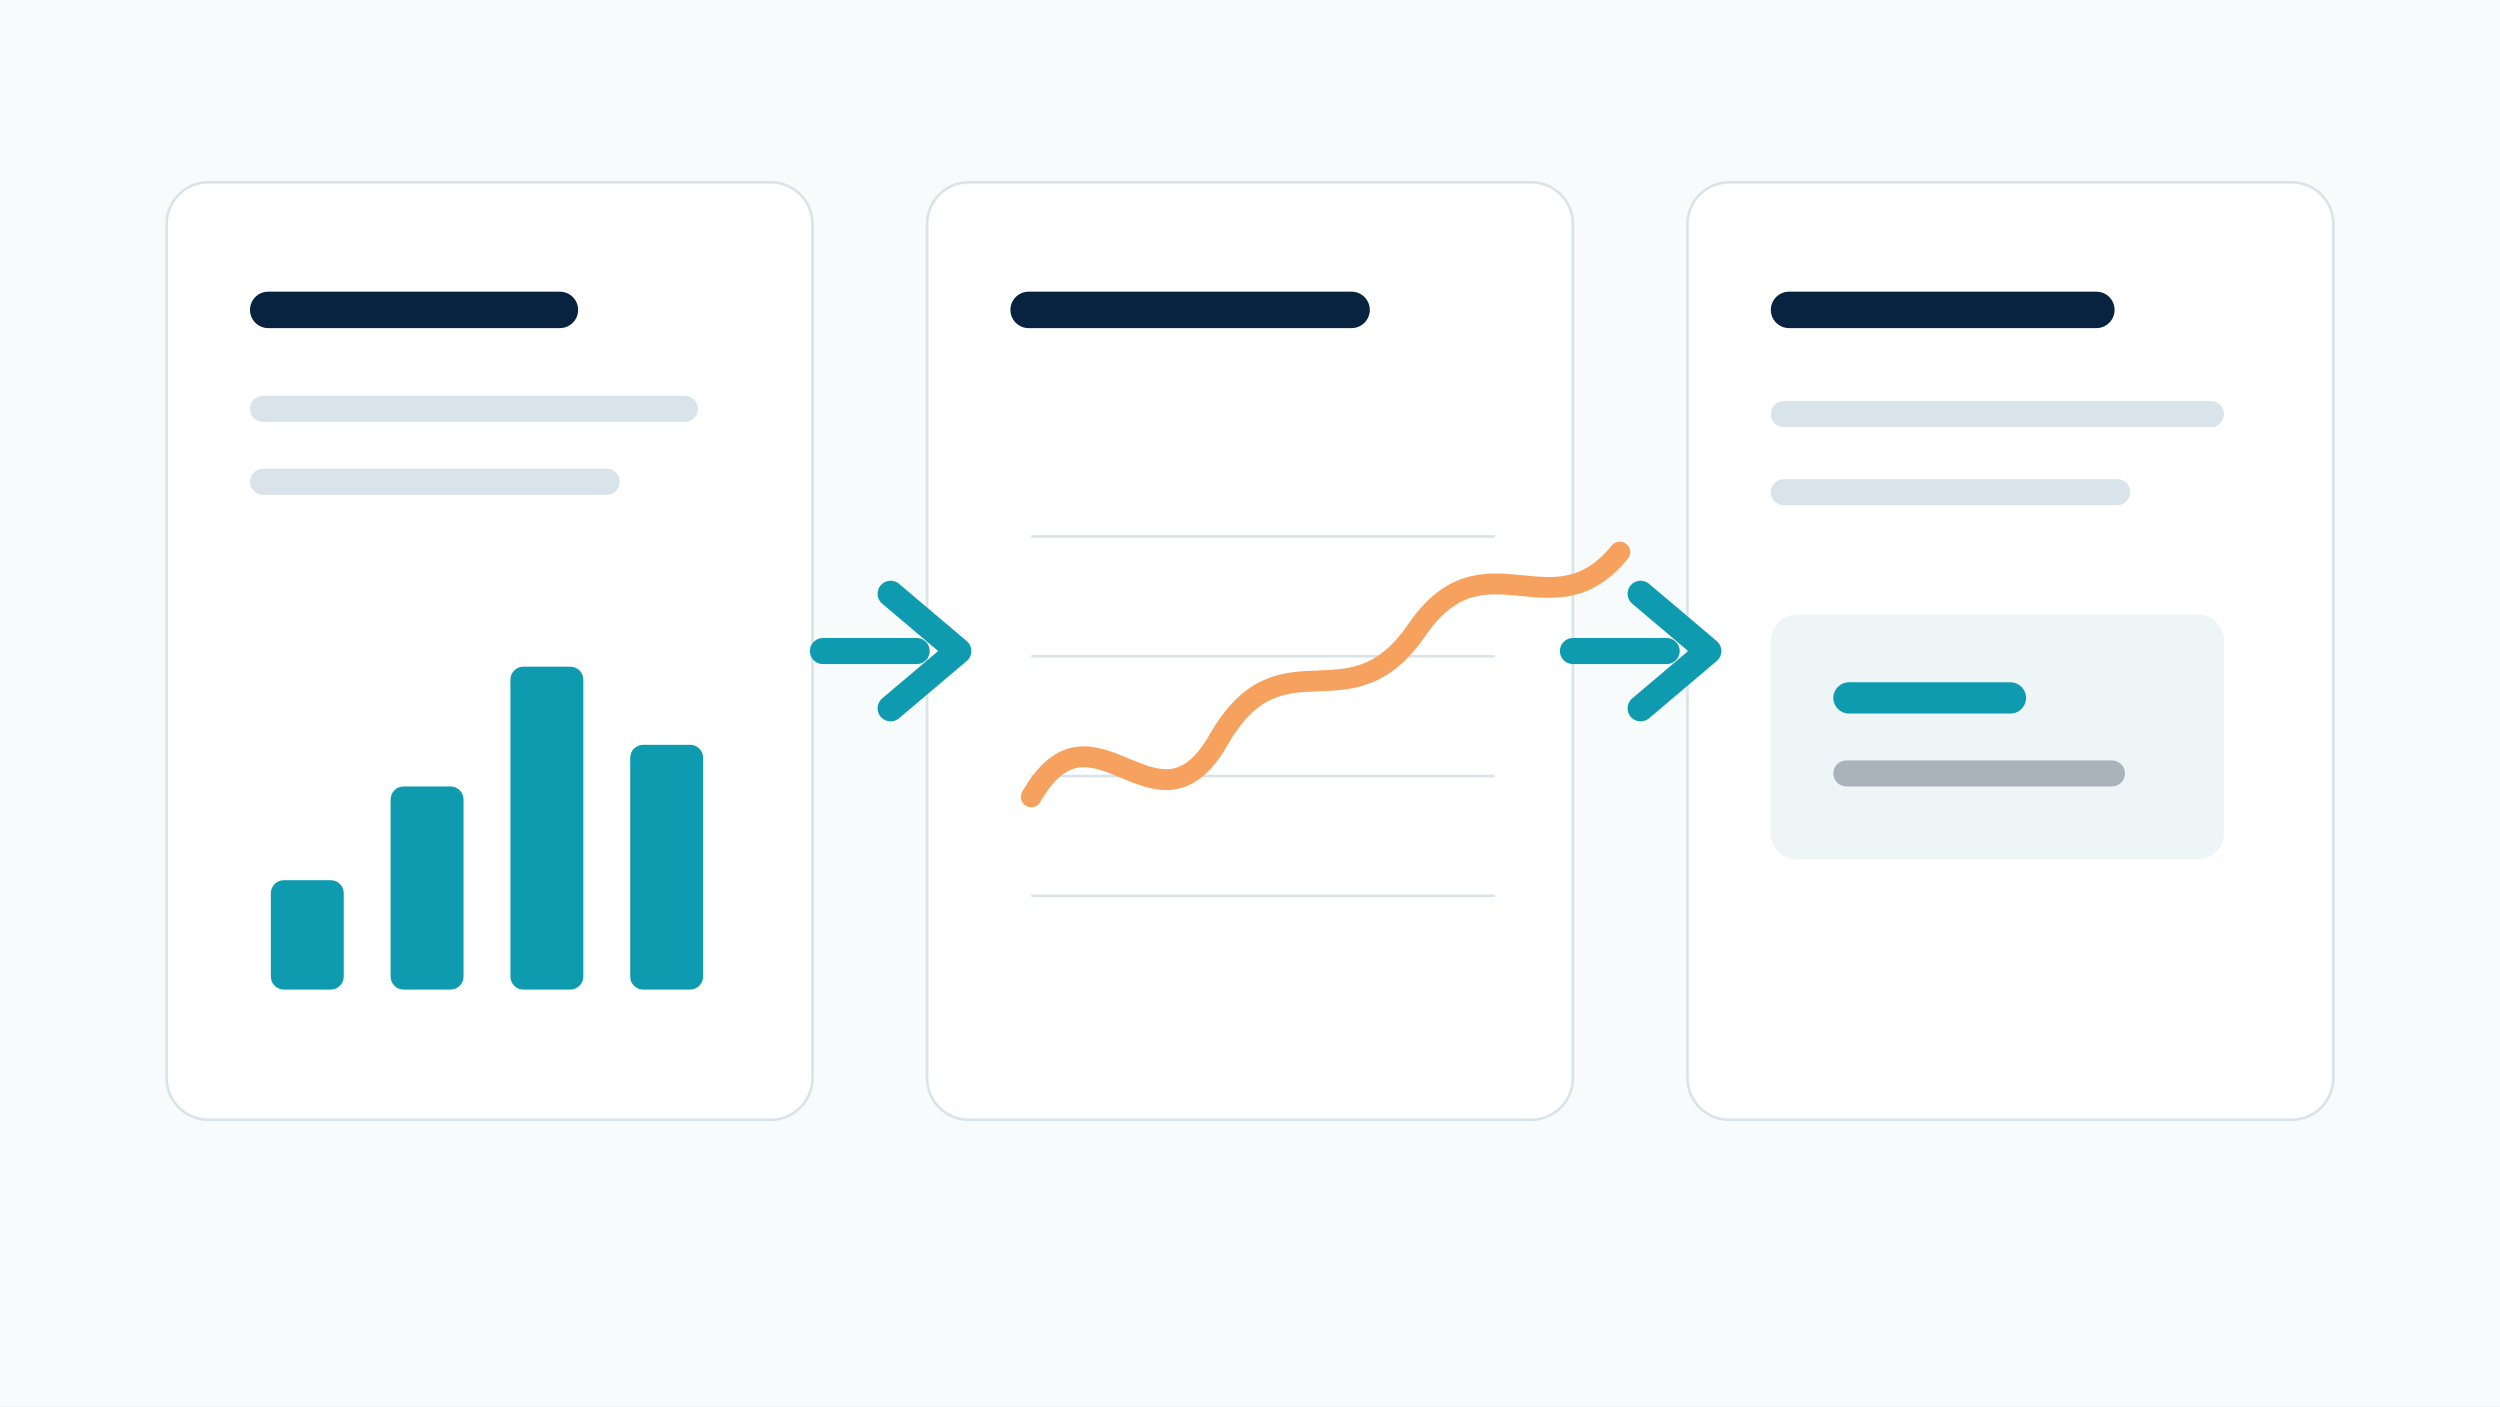
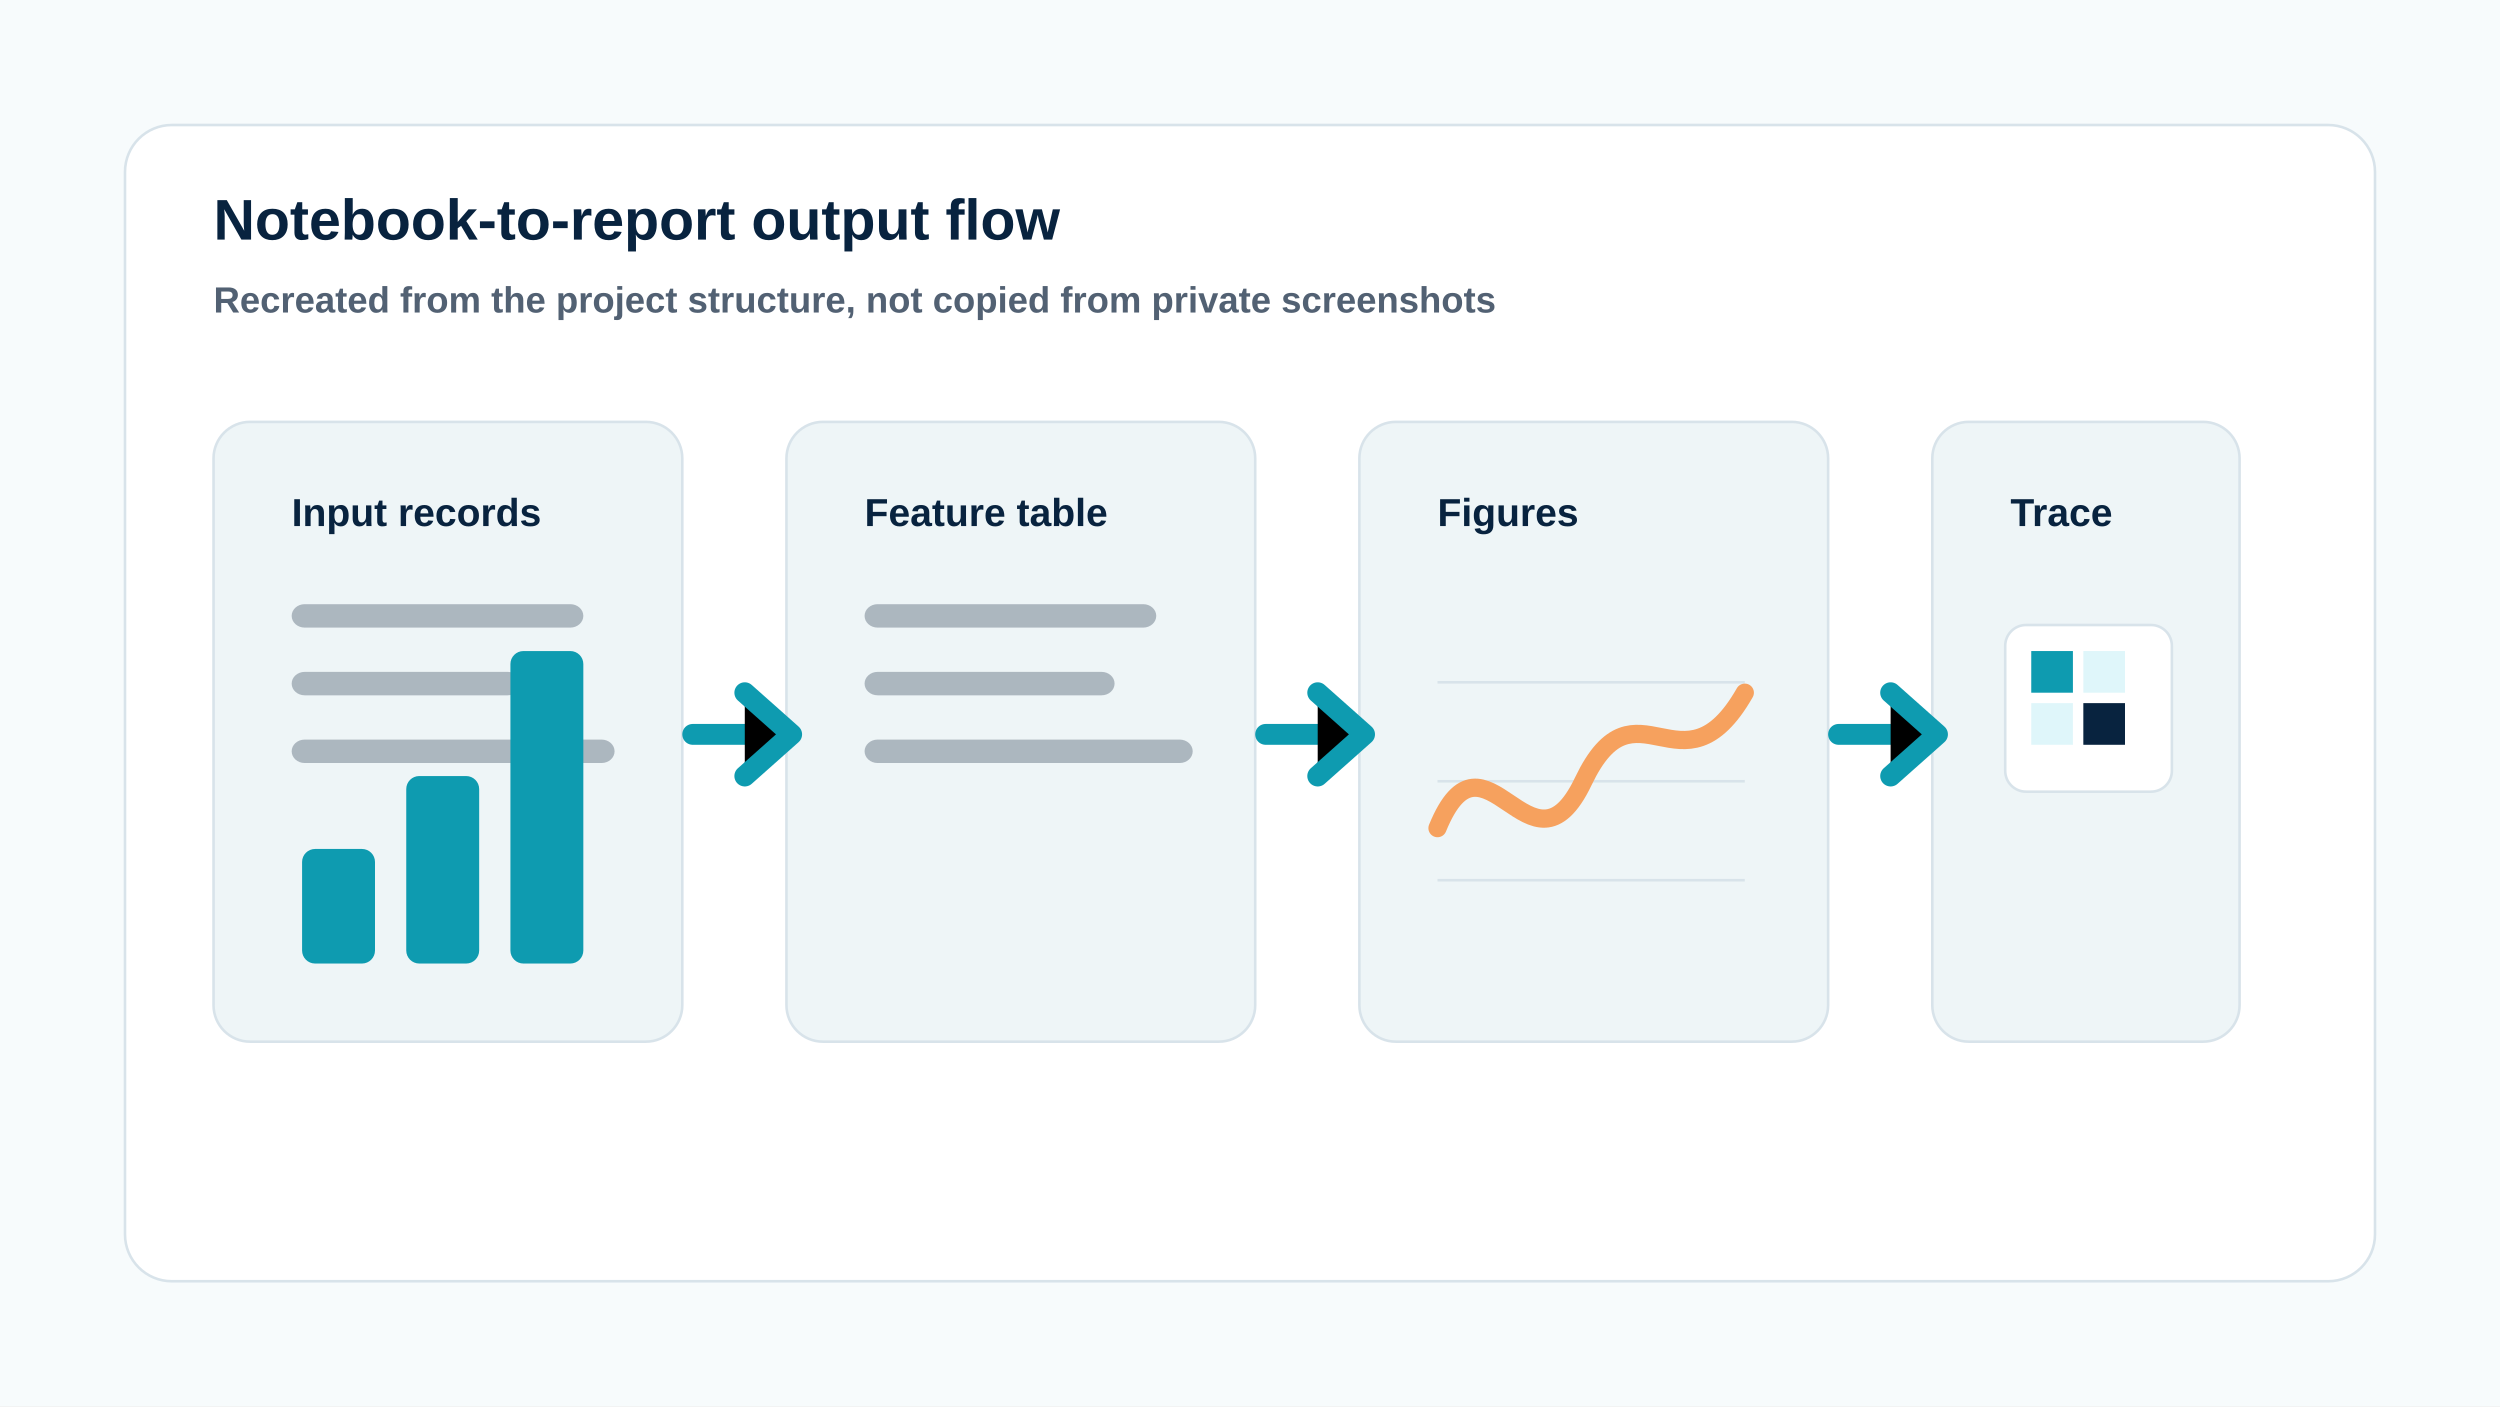
<svg xmlns="http://www.w3.org/2000/svg" viewBox="0 0 960 540" role="img">
  <rect width="960" height="540" fill="#f7fbfc" />
-   <rect x="64" y="70" width="248" height="360" rx="16" fill="#fff" stroke="#d8e3ea" />
-   <rect x="356" y="70" width="248" height="360" rx="16" fill="#fff" stroke="#d8e3ea" />
-   <rect x="648" y="70" width="248" height="360" rx="16" fill="#fff" stroke="#d8e3ea" />
-   <rect x="96" y="112" width="126" height="14" rx="7" fill="#08233f" />
-   <rect x="96" y="152" width="172" height="10" rx="5" fill="#d8e3ea" />
-   <rect x="96" y="180" width="142" height="10" rx="5" fill="#d8e3ea" />
+   <rect x="48" y="48" width="864" height="444" rx="18" fill="#fff" stroke="#d8e3ea" />
+   <g font-family="Segoe UI, Arial, sans-serif">
+     <text x="82" y="92" fill="#08233f" font-size="22" font-weight="900">Notebook-to-report output flow</text>
+     <text x="82" y="120" fill="#526173" font-size="14" font-weight="700">Recreated from the project structure, not copied from private screenshots</text>
+   </g>
+   <rect x="82" y="162" width="180" height="238" rx="14" fill="#eef5f7" stroke="#d8e3ea" />
+   <rect x="302" y="162" width="180" height="238" rx="14" fill="#eef5f7" stroke="#d8e3ea" />
+   <rect x="522" y="162" width="180" height="238" rx="14" fill="#eef5f7" stroke="#d8e3ea" />
+   <rect x="742" y="162" width="118" height="238" rx="14" fill="#eef5f7" stroke="#d8e3ea" />
+   <g font-family="Segoe UI, Arial, sans-serif" font-size="15" font-weight="900" fill="#08233f">
+     <text x="112" y="202">Input records</text>
+     <text x="332" y="202">Feature table</text>
+     <text x="552" y="202">Figures</text>
+     <text x="772" y="202">Trace</text>
+   </g>
+   <g fill="#526173" opacity=".42">
+     <rect x="112" y="232" width="112" height="9" rx="5" />
+     <rect x="112" y="258" width="88" height="9" rx="5" />
+     <rect x="112" y="284" width="124" height="9" rx="5" />
+     <rect x="332" y="232" width="112" height="9" rx="5" />
+     <rect x="332" y="258" width="96" height="9" rx="5" />
+     <rect x="332" y="284" width="126" height="9" rx="5" />
+   </g>
  <g fill="#0e9bb0">
-     <rect x="104" y="338" width="28" height="42" rx="5" />
-     <rect x="150" y="302" width="28" height="78" rx="5" />
-     <rect x="196" y="256" width="28" height="124" rx="5" />
-     <rect x="242" y="286" width="28" height="94" rx="5" />
+     <rect x="116" y="326" width="28" height="44" rx="5" />
+     <rect x="156" y="298" width="28" height="72" rx="5" />
+     <rect x="196" y="250" width="28" height="120" rx="5" />
  </g>
-   <rect x="388" y="112" width="138" height="14" rx="7" fill="#08233f" />
  <g stroke="#d8e3ea">
-     <path d="M396 344h178M396 298h178M396 252h178M396 206h178" />
+     <path d="M552 338h118M552 300h118M552 262h118" />
  </g>
-   <path d="M396 306c24-42 48 20 72-22s50-4 76-42 52 2 78-30" fill="none" stroke="#f6a15e" stroke-width="8" stroke-linecap="round" />
-   <rect x="680" y="112" width="132" height="14" rx="7" fill="#08233f" />
-   <rect x="680" y="154" width="174" height="10" rx="5" fill="#d8e3ea" />
-   <rect x="680" y="184" width="138" height="10" rx="5" fill="#d8e3ea" />
-   <rect x="680" y="236" width="174" height="94" rx="10" fill="#eef5f7" />
-   <rect x="704" y="262" width="74" height="12" rx="6" fill="#0e9bb0" />
-   <rect x="704" y="292" width="112" height="10" rx="5" fill="#526173" opacity=".45" />
-   <path d="M316 250h36M604 250h36" stroke="#0e9bb0" stroke-width="10" stroke-linecap="round" />
-   <path d="M342 228l26 22-26 22M630 228l26 22-26 22" fill="none" stroke="#0e9bb0" stroke-width="10" stroke-linecap="round" stroke-linejoin="round" />
+   <path d="M552 318c18-44 36 24 56-18 20-42 38 8 62-34" fill="none" stroke="#f6a15e" stroke-width="7" stroke-linecap="round" />
+   <g transform="translate(770 240)">
+     <rect width="64" height="64" rx="8" fill="#fff" stroke="#d8e3ea" />
+     <rect x="10" y="10" width="16" height="16" fill="#0e9bb0" />
+     <rect x="30" y="10" width="16" height="16" fill="#dff6fa" />
+     <rect x="10" y="30" width="16" height="16" fill="#dff6fa" />
+     <rect x="30" y="30" width="16" height="16" fill="#08233f" />
+   </g>
+   <g stroke="#0e9bb0" stroke-width="8" stroke-linecap="round" stroke-linejoin="round">
+     <path d="M266 282h30" />
+     <path d="M286 266l18 16-18 16" />
+     <path d="M486 282h30" />
+     <path d="M506 266l18 16-18 16" />
+     <path d="M706 282h30" />
+     <path d="M726 266l18 16-18 16" />
+   </g>
</svg>
